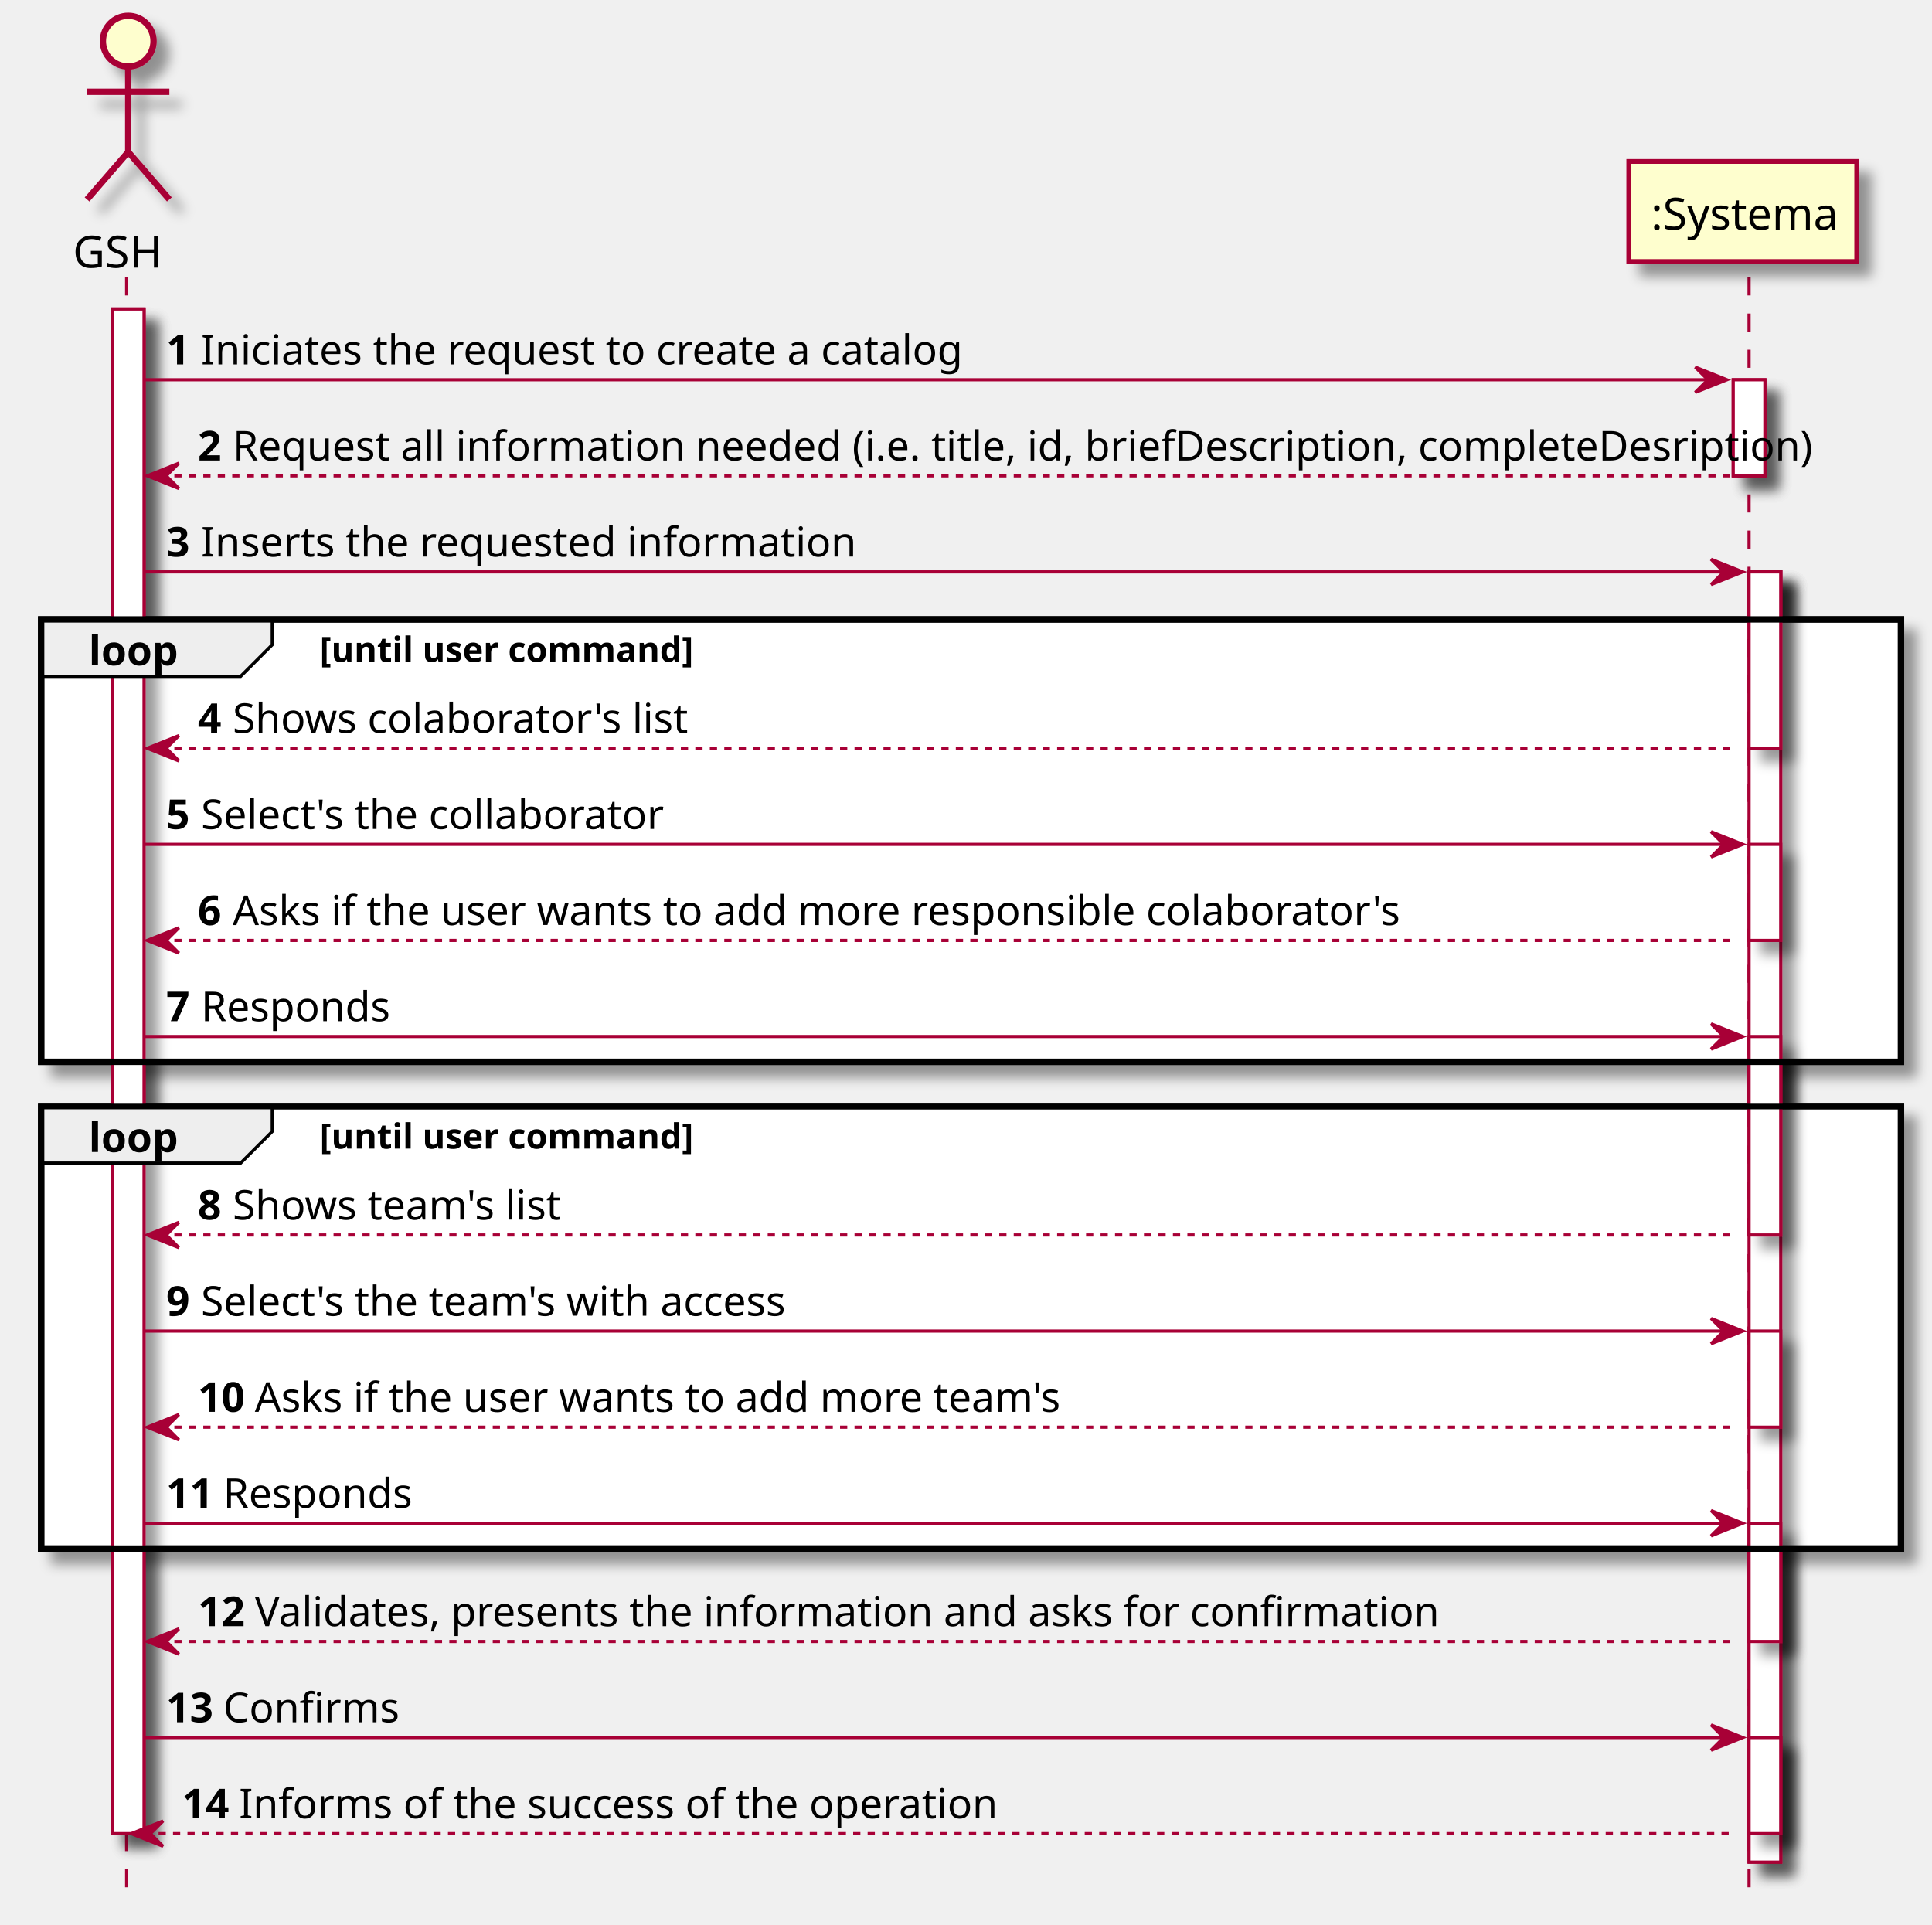
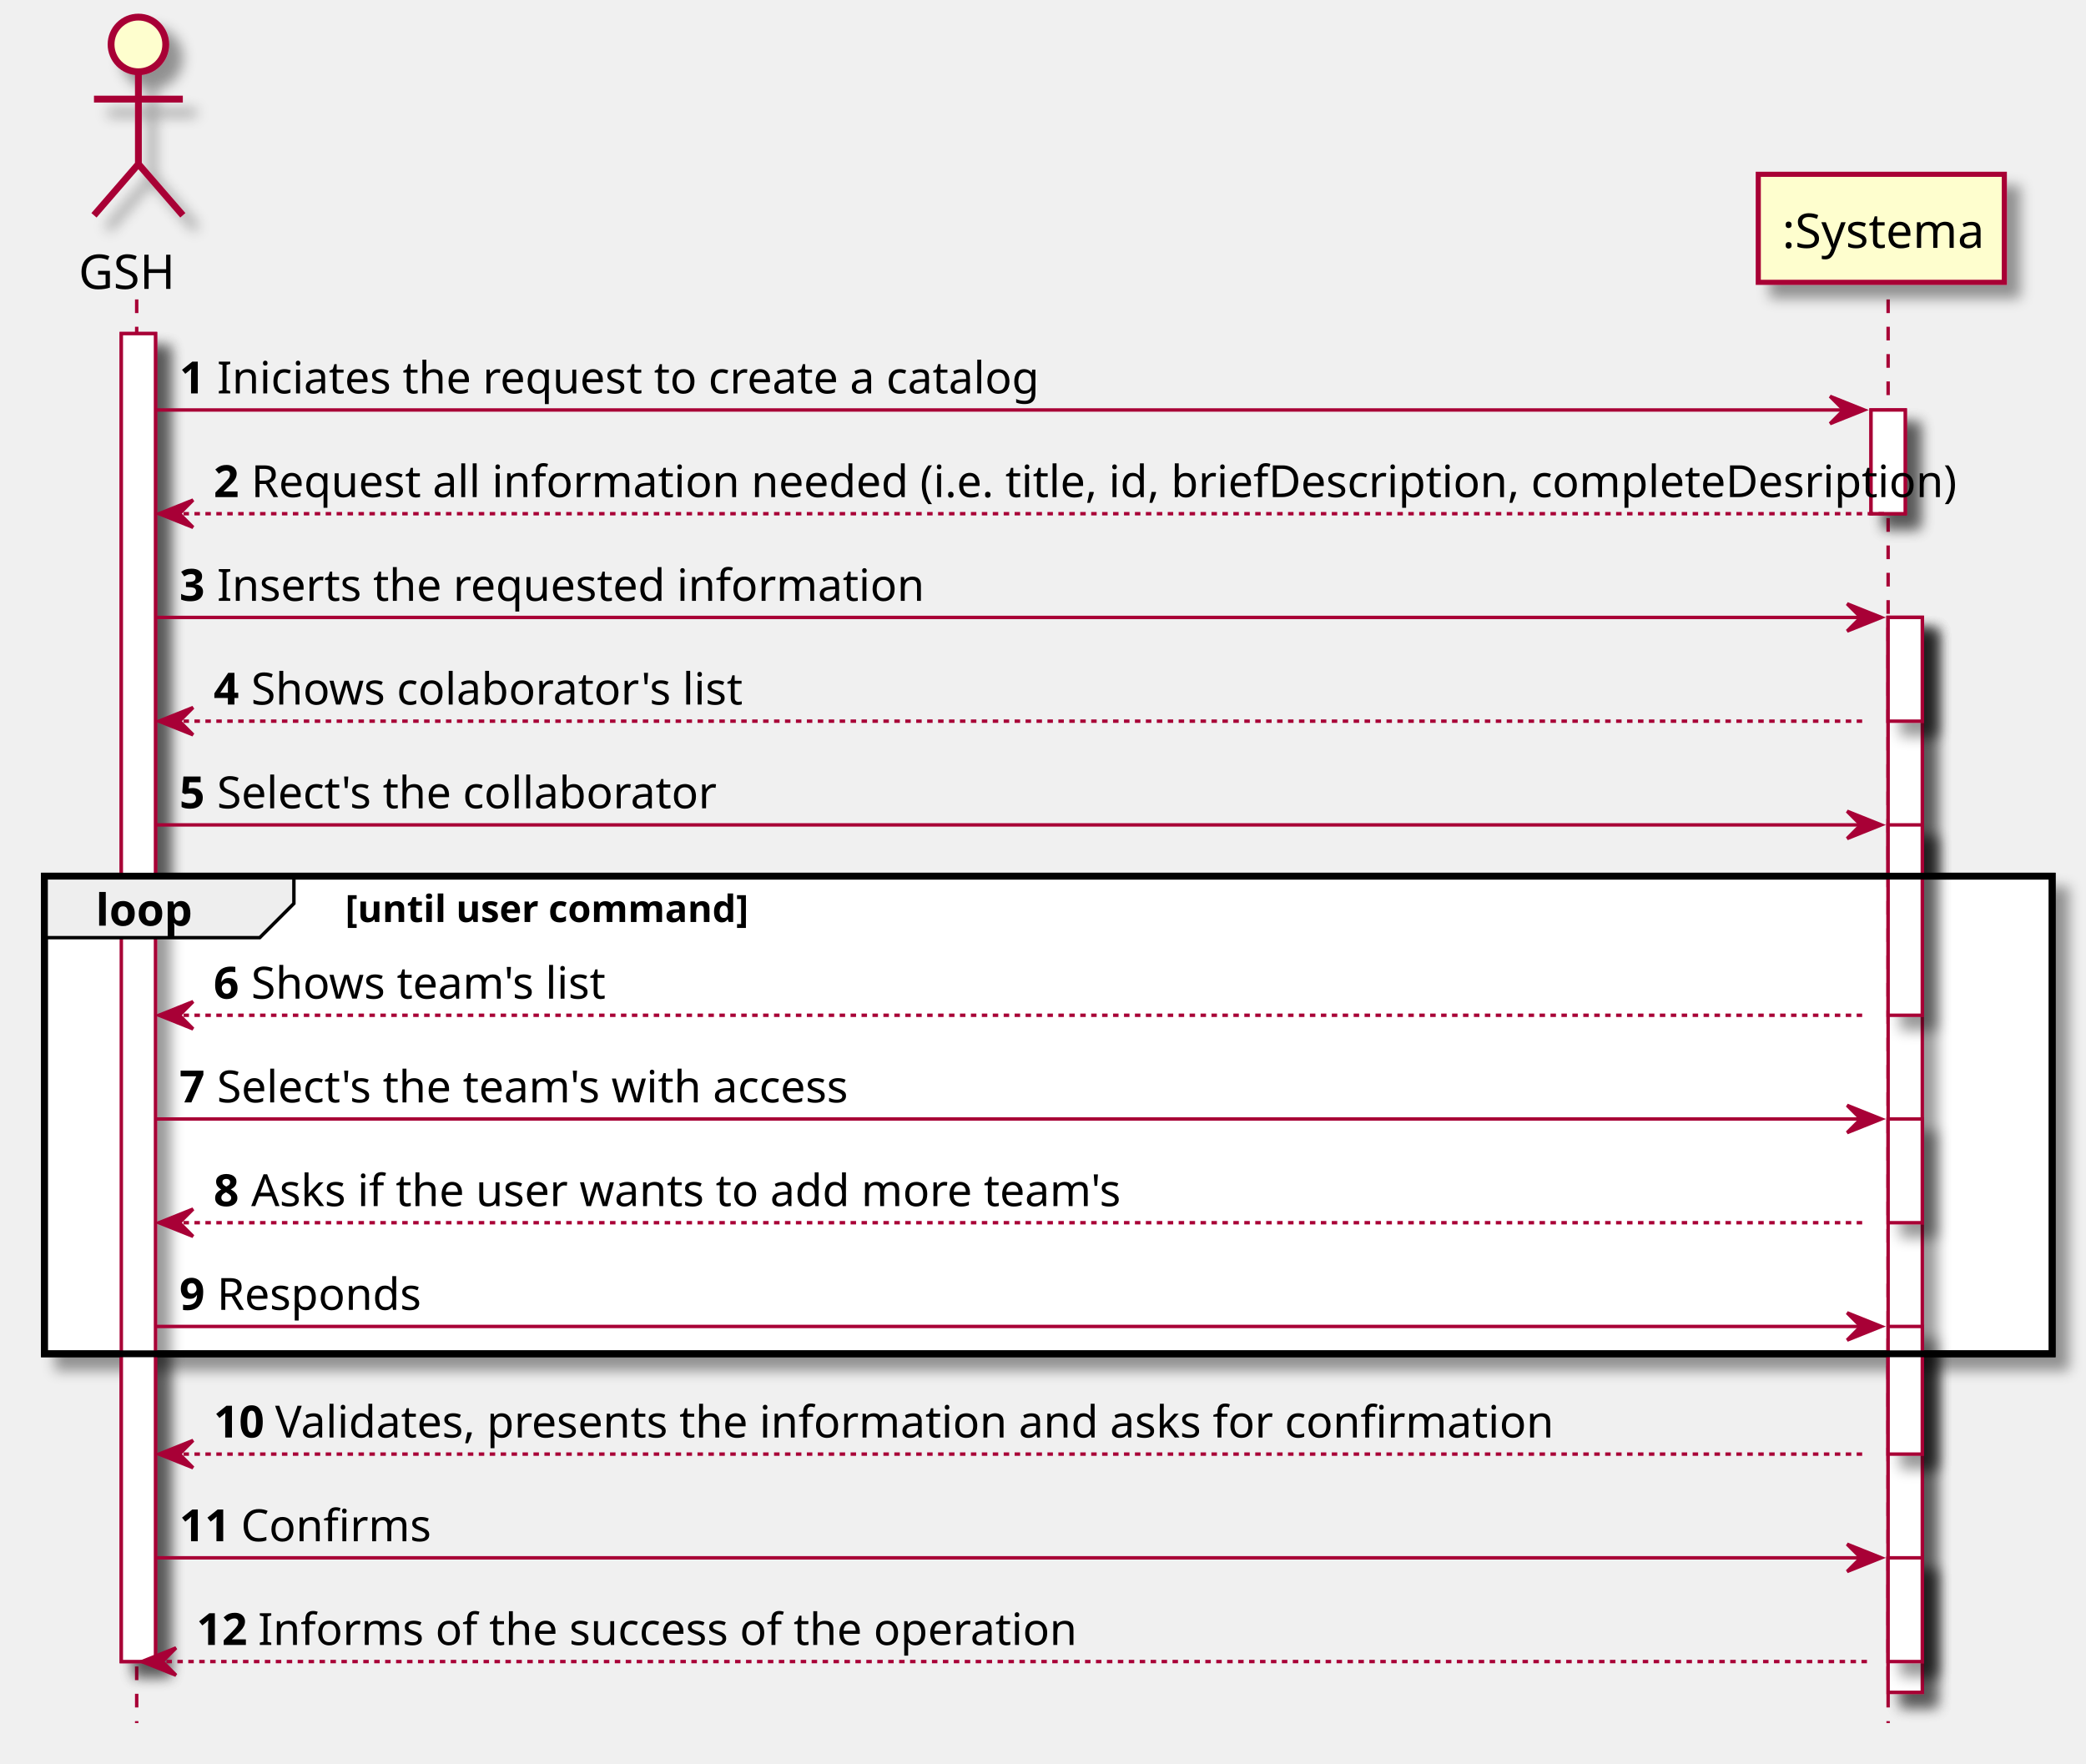
- <svg xmlns="http://www.w3.org/2000/svg" contentScriptType="application/ecmascript" contentStyleType="text/css" height="532.875px" preserveAspectRatio="none" style="width:534px;height:532px;" version="1.1" viewBox="0 0 534 532" width="534.625px" zoomAndPan="magnify">
+ <svg xmlns="http://www.w3.org/2000/svg" contentScriptType="application/ecmascript" contentStyleType="text/css" height="645px" preserveAspectRatio="none" style="width:763px;height:645px;" version="1.1" viewBox="0 0 763 645" width="763.75px" zoomAndPan="magnify">
  <defs>
-     <filter height="300%" id="f1xb2ks8c7yuif" width="300%" x="-1" y="-1">
-       <feGaussianBlur result="blurOut" stdDeviation="1.75" />
+     <filter height="300%" id="f1hutajmj4m6kh" width="300%" x="-1" y="-1">
+       <feGaussianBlur result="blurOut" stdDeviation="2.5" />
      <feColorMatrix in="blurOut" result="blurOut2" type="matrix" values="0 0 0 0 0 0 0 0 0 0 0 0 0 0 0 0 0 0 .4 0" />
-       <feOffset dx="3.5" dy="3.5" in="blurOut2" result="blurOut3" />
+       <feOffset dx="5.0" dy="5.0" in="blurOut2" result="blurOut3" />
      <feBlend in="SourceGraphic" in2="blurOut3" mode="normal" />
    </filter>
  </defs>
  <g>
-     <rect fill="#FFFFFF" filter="url(#f1xb2ks8c7yuif)" height="421.422" style="stroke: #A80036; stroke-width: 0.875;" width="8.75" x="31.062" y="85.408" />
-     <rect fill="#FFFFFF" filter="url(#f1xb2ks8c7yuif)" height="26.558" style="stroke: #A80036; stroke-width: 0.875;" width="8.75" x="479.062" y="104.966" />
-     <rect fill="#FFFFFF" filter="url(#f1xb2ks8c7yuif)" height="356.624" style="stroke: #A80036; stroke-width: 0.875;" width="8.75" x="483.438" y="158.081" />
-     <rect fill="#FFFFFF" filter="url(#f1xb2ks8c7yuif)" height="48.74" style="stroke: #A80036; stroke-width: 0.875;" width="8.75" x="483.438" y="158.081" />
-     <rect fill="#FFFFFF" filter="url(#f1xb2ks8c7yuif)" height="26.558" style="stroke: #A80036; stroke-width: 0.875;" width="8.75" x="483.438" y="233.379" />
-     <rect fill="#FFFFFF" filter="url(#f1xb2ks8c7yuif)" height="54.865" style="stroke: #A80036; stroke-width: 0.875;" width="8.75" x="483.438" y="286.494" />
-     <rect fill="#FFFFFF" filter="url(#f1xb2ks8c7yuif)" height="26.558" style="stroke: #A80036; stroke-width: 0.875;" width="8.75" x="483.438" y="367.917" />
-     <rect fill="#FFFFFF" filter="url(#f1xb2ks8c7yuif)" height="32.683" style="stroke: #A80036; stroke-width: 0.875;" width="8.75" x="483.438" y="421.032" />
-     <rect fill="#FFFFFF" filter="url(#f1xb2ks8c7yuif)" height="26.558" style="stroke: #A80036; stroke-width: 0.875;" width="8.75" x="483.438" y="480.272" />
-     <rect fill="#FFFFFF" filter="url(#f1xb2ks8c7yuif)" height="122.288" style="stroke: #000000; stroke-width: 1.75;" width="514.062" x="11.375" y="171.206" />
-     <rect fill="#FFFFFF" filter="url(#f1xb2ks8c7yuif)" height="122.288" style="stroke: #000000; stroke-width: 1.75;" width="514.062" x="11.375" y="305.744" />
-     <line style="stroke: #A80036; stroke-width: 0.875; stroke-dasharray: 5.0,5.0;" x1="35" x2="35" y1="76.658" y2="522.58" />
-     <line style="stroke: #A80036; stroke-width: 0.875; stroke-dasharray: 5.0,5.0;" x1="483.438" x2="483.438" y1="76.658" y2="522.58" />
-     <text fill="#000000" font-family="sans-serif" font-size="12.25" lengthAdjust="spacingAndGlyphs" textLength="25.375" x="20.125" y="73.967">GSH</text>
-     <ellipse cx="35.438" cy="11.375" fill="#FEFECE" filter="url(#f1xb2ks8c7yuif)" rx="7" ry="7" style="stroke: #A80036; stroke-width: 1.75;" />
-     <path d="M35.438,18.375 L35.438,42 M24.062,25.375 L46.812,25.375 M35.438,42 L24.062,55.125 M35.438,42 L46.812,55.125 " fill="none" filter="url(#f1xb2ks8c7yuif)" style="stroke: #A80036; stroke-width: 1.75;" />
-     <rect fill="#FEFECE" filter="url(#f1xb2ks8c7yuif)" height="27.658" style="stroke: #A80036; stroke-width: 1.312;" width="63" x="450.188" y="44.625" />
-     <text fill="#000000" font-family="sans-serif" font-size="12.25" lengthAdjust="spacingAndGlyphs" textLength="50.75" x="456.312" y="63.467">:Systema</text>
-     <rect fill="#FFFFFF" filter="url(#f1xb2ks8c7yuif)" height="421.422" style="stroke: #A80036; stroke-width: 0.875;" width="8.75" x="31.062" y="85.408" />
-     <rect fill="#FFFFFF" filter="url(#f1xb2ks8c7yuif)" height="26.558" style="stroke: #A80036; stroke-width: 0.875;" width="8.75" x="479.062" y="104.966" />
-     <rect fill="#FFFFFF" filter="url(#f1xb2ks8c7yuif)" height="356.624" style="stroke: #A80036; stroke-width: 0.875;" width="8.75" x="483.438" y="158.081" />
-     <rect fill="#FFFFFF" filter="url(#f1xb2ks8c7yuif)" height="48.74" style="stroke: #A80036; stroke-width: 0.875;" width="8.75" x="483.438" y="158.081" />
-     <rect fill="#FFFFFF" filter="url(#f1xb2ks8c7yuif)" height="26.558" style="stroke: #A80036; stroke-width: 0.875;" width="8.75" x="483.438" y="233.379" />
-     <rect fill="#FFFFFF" filter="url(#f1xb2ks8c7yuif)" height="54.865" style="stroke: #A80036; stroke-width: 0.875;" width="8.75" x="483.438" y="286.494" />
-     <rect fill="#FFFFFF" filter="url(#f1xb2ks8c7yuif)" height="26.558" style="stroke: #A80036; stroke-width: 0.875;" width="8.75" x="483.438" y="367.917" />
-     <rect fill="#FFFFFF" filter="url(#f1xb2ks8c7yuif)" height="32.683" style="stroke: #A80036; stroke-width: 0.875;" width="8.75" x="483.438" y="421.032" />
-     <rect fill="#FFFFFF" filter="url(#f1xb2ks8c7yuif)" height="26.558" style="stroke: #A80036; stroke-width: 0.875;" width="8.75" x="483.438" y="480.272" />
-     <polygon fill="#A80036" points="468.562,101.466,477.312,104.966,468.562,108.466,472.062,104.966" style="stroke: #A80036; stroke-width: 0.875;" />
-     <line style="stroke: #A80036; stroke-width: 0.875;" x1="39.812" x2="473.812" y1="104.966" y2="104.966" />
-     <text fill="#000000" font-family="sans-serif" font-size="11.375" font-weight="bold" lengthAdjust="spacingAndGlyphs" textLength="6.125" x="45.938" y="100.716">1</text>
-     <text fill="#000000" font-family="sans-serif" font-size="11.375" lengthAdjust="spacingAndGlyphs" textLength="200.375" x="55.562" y="100.716">Iniciates the request to create a catalog</text>
-     <polygon fill="#A80036" points="49.438,128.023,40.688,131.523,49.438,135.023,45.938,131.523" style="stroke: #A80036; stroke-width: 0.875;" />
-     <line style="stroke: #A80036; stroke-width: 0.875; stroke-dasharray: 2.0,2.0;" x1="44.188" x2="482.562" y1="131.523" y2="131.523" />
-     <text fill="#000000" font-family="sans-serif" font-size="11.375" font-weight="bold" lengthAdjust="spacingAndGlyphs" textLength="6.125" x="54.688" y="127.274">2</text>
-     <text fill="#000000" font-family="sans-serif" font-size="11.375" lengthAdjust="spacingAndGlyphs" textLength="408.625" x="64.312" y="127.274">Request all information needed (i.e. title, id, briefDescription, completeDesription)</text>
-     <polygon fill="#A80036" points="472.938,154.581,481.688,158.081,472.938,161.581,476.438,158.081" style="stroke: #A80036; stroke-width: 0.875;" />
-     <line style="stroke: #A80036; stroke-width: 0.875;" x1="39.812" x2="478.188" y1="158.081" y2="158.081" />
-     <text fill="#000000" font-family="sans-serif" font-size="11.375" font-weight="bold" lengthAdjust="spacingAndGlyphs" textLength="6.125" x="45.938" y="153.832">3</text>
-     <text fill="#000000" font-family="sans-serif" font-size="11.375" lengthAdjust="spacingAndGlyphs" textLength="165.375" x="55.562" y="153.832">Inserts the requested information</text>
-     <path d="M11.375,171.206 L75.25,171.206 L75.25,178.206 L66.5,186.956 L11.375,186.956 L11.375,171.206 " fill="#EEEEEE" style="stroke: #000000; stroke-width: 0.875;" />
-     <rect fill="none" height="122.288" style="stroke: #000000; stroke-width: 1.75;" width="514.062" x="11.375" y="171.206" />
-     <text fill="#000000" font-family="sans-serif" font-size="11.375" font-weight="bold" lengthAdjust="spacingAndGlyphs" textLength="24.5" x="24.5" y="183.889">loop</text>
-     <text fill="#000000" font-family="sans-serif" font-size="9.625" font-weight="bold" lengthAdjust="spacingAndGlyphs" textLength="104.125" x="88.375" y="182.948">[until user command]</text>
-     <polygon fill="#A80036" points="49.438,203.321,40.688,206.821,49.438,210.321,45.938,206.821" style="stroke: #A80036; stroke-width: 0.875;" />
-     <line style="stroke: #A80036; stroke-width: 0.875; stroke-dasharray: 2.0,2.0;" x1="44.188" x2="478.188" y1="206.821" y2="206.821" />
-     <text fill="#000000" font-family="sans-serif" font-size="11.375" font-weight="bold" lengthAdjust="spacingAndGlyphs" textLength="6.125" x="54.688" y="202.572">4</text>
-     <text fill="#000000" font-family="sans-serif" font-size="11.375" lengthAdjust="spacingAndGlyphs" textLength="119.875" x="64.312" y="202.572">Shows colaborator's list</text>
-     <polygon fill="#A80036" points="472.938,229.879,481.688,233.379,472.938,236.879,476.438,233.379" style="stroke: #A80036; stroke-width: 0.875;" />
-     <line style="stroke: #A80036; stroke-width: 0.875;" x1="39.812" x2="478.188" y1="233.379" y2="233.379" />
-     <text fill="#000000" font-family="sans-serif" font-size="11.375" font-weight="bold" lengthAdjust="spacingAndGlyphs" textLength="6.125" x="45.938" y="229.13">5</text>
-     <text fill="#000000" font-family="sans-serif" font-size="11.375" lengthAdjust="spacingAndGlyphs" textLength="121.625" x="55.562" y="229.13">Select's the collaborator</text>
-     <polygon fill="#A80036" points="49.438,256.437,40.688,259.937,49.438,263.437,45.938,259.937" style="stroke: #A80036; stroke-width: 0.875;" />
-     <line style="stroke: #A80036; stroke-width: 0.875; stroke-dasharray: 2.0,2.0;" x1="44.188" x2="478.188" y1="259.937" y2="259.937" />
-     <text fill="#000000" font-family="sans-serif" font-size="11.375" font-weight="bold" lengthAdjust="spacingAndGlyphs" textLength="6.125" x="54.688" y="255.687">6</text>
-     <text fill="#000000" font-family="sans-serif" font-size="11.375" lengthAdjust="spacingAndGlyphs" textLength="305.375" x="64.312" y="255.687">Asks if the user wants to add more responsible colaborator's</text>
-     <polygon fill="#A80036" points="472.938,282.994,481.688,286.494,472.938,289.994,476.438,286.494" style="stroke: #A80036; stroke-width: 0.875;" />
-     <line style="stroke: #A80036; stroke-width: 0.875;" x1="39.812" x2="478.188" y1="286.494" y2="286.494" />
-     <text fill="#000000" font-family="sans-serif" font-size="11.375" font-weight="bold" lengthAdjust="spacingAndGlyphs" textLength="6.125" x="45.938" y="282.245">7</text>
-     <text fill="#000000" font-family="sans-serif" font-size="11.375" lengthAdjust="spacingAndGlyphs" textLength="50.75" x="55.562" y="282.245">Responds</text>
-     <path d="M11.375,305.744 L75.25,305.744 L75.25,312.744 L66.5,321.494 L11.375,321.494 L11.375,305.744 " fill="#EEEEEE" style="stroke: #000000; stroke-width: 0.875;" />
-     <rect fill="none" height="122.288" style="stroke: #000000; stroke-width: 1.75;" width="514.062" x="11.375" y="305.744" />
-     <text fill="#000000" font-family="sans-serif" font-size="11.375" font-weight="bold" lengthAdjust="spacingAndGlyphs" textLength="24.5" x="24.5" y="318.427">loop</text>
-     <text fill="#000000" font-family="sans-serif" font-size="9.625" font-weight="bold" lengthAdjust="spacingAndGlyphs" textLength="104.125" x="88.375" y="317.486">[until user command]</text>
-     <polygon fill="#A80036" points="49.438,337.859,40.688,341.359,49.438,344.859,45.938,341.359" style="stroke: #A80036; stroke-width: 0.875;" />
-     <line style="stroke: #A80036; stroke-width: 0.875; stroke-dasharray: 2.0,2.0;" x1="44.188" x2="478.188" y1="341.359" y2="341.359" />
-     <text fill="#000000" font-family="sans-serif" font-size="11.375" font-weight="bold" lengthAdjust="spacingAndGlyphs" textLength="6.125" x="54.688" y="337.11">8</text>
-     <text fill="#000000" font-family="sans-serif" font-size="11.375" lengthAdjust="spacingAndGlyphs" textLength="89.25" x="64.312" y="337.11">Shows team's list</text>
-     <polygon fill="#A80036" points="472.938,364.417,481.688,367.917,472.938,371.417,476.438,367.917" style="stroke: #A80036; stroke-width: 0.875;" />
-     <line style="stroke: #A80036; stroke-width: 0.875;" x1="39.812" x2="478.188" y1="367.917" y2="367.917" />
-     <text fill="#000000" font-family="sans-serif" font-size="11.375" font-weight="bold" lengthAdjust="spacingAndGlyphs" textLength="6.125" x="45.938" y="363.668">9</text>
-     <text fill="#000000" font-family="sans-serif" font-size="11.375" lengthAdjust="spacingAndGlyphs" textLength="160.125" x="55.562" y="363.668">Select's the team's with access</text>
-     <polygon fill="#A80036" points="49.438,390.975,40.688,394.475,49.438,397.975,45.938,394.475" style="stroke: #A80036; stroke-width: 0.875;" />
-     <line style="stroke: #A80036; stroke-width: 0.875; stroke-dasharray: 2.0,2.0;" x1="44.188" x2="478.188" y1="394.475" y2="394.475" />
-     <text fill="#000000" font-family="sans-serif" font-size="11.375" font-weight="bold" lengthAdjust="spacingAndGlyphs" textLength="12.25" x="54.688" y="390.225">10</text>
-     <text fill="#000000" font-family="sans-serif" font-size="11.375" lengthAdjust="spacingAndGlyphs" textLength="213.5" x="70.438" y="390.225">Asks if the user wants to add more team's</text>
-     <polygon fill="#A80036" points="472.938,417.532,481.688,421.032,472.938,424.532,476.438,421.032" style="stroke: #A80036; stroke-width: 0.875;" />
-     <line style="stroke: #A80036; stroke-width: 0.875;" x1="39.812" x2="478.188" y1="421.032" y2="421.032" />
-     <text fill="#000000" font-family="sans-serif" font-size="11.375" font-weight="bold" lengthAdjust="spacingAndGlyphs" textLength="12.25" x="45.938" y="416.783">11</text>
-     <text fill="#000000" font-family="sans-serif" font-size="11.375" lengthAdjust="spacingAndGlyphs" textLength="50.75" x="61.688" y="416.783">Responds</text>
-     <polygon fill="#A80036" points="49.438,450.215,40.688,453.715,49.438,457.215,45.938,453.715" style="stroke: #A80036; stroke-width: 0.875;" />
-     <line style="stroke: #A80036; stroke-width: 0.875; stroke-dasharray: 2.0,2.0;" x1="44.188" x2="478.188" y1="453.715" y2="453.715" />
-     <text fill="#000000" font-family="sans-serif" font-size="11.375" font-weight="bold" lengthAdjust="spacingAndGlyphs" textLength="12.25" x="54.688" y="449.466">12</text>
-     <text fill="#000000" font-family="sans-serif" font-size="11.375" lengthAdjust="spacingAndGlyphs" textLength="306.25" x="70.438" y="449.466">Validates, presents the information and asks for confirmation</text>
-     <polygon fill="#A80036" points="472.938,476.772,481.688,480.272,472.938,483.772,476.438,480.272" style="stroke: #A80036; stroke-width: 0.875;" />
-     <line style="stroke: #A80036; stroke-width: 0.875;" x1="39.812" x2="478.188" y1="480.272" y2="480.272" />
-     <text fill="#000000" font-family="sans-serif" font-size="11.375" font-weight="bold" lengthAdjust="spacingAndGlyphs" textLength="12.25" x="45.938" y="476.023">13</text>
-     <text fill="#000000" font-family="sans-serif" font-size="11.375" lengthAdjust="spacingAndGlyphs" textLength="44.625" x="61.688" y="476.023">Confirms</text>
-     <polygon fill="#A80036" points="45.062,503.33,36.312,506.83,45.062,510.33,41.562,506.83" style="stroke: #A80036; stroke-width: 0.875;" />
-     <line style="stroke: #A80036; stroke-width: 0.875; stroke-dasharray: 2.0,2.0;" x1="39.812" x2="478.188" y1="506.83" y2="506.83" />
-     <text fill="#000000" font-family="sans-serif" font-size="11.375" font-weight="bold" lengthAdjust="spacingAndGlyphs" textLength="12.25" x="50.312" y="502.581">14</text>
-     <text fill="#000000" font-family="sans-serif" font-size="11.375" lengthAdjust="spacingAndGlyphs" textLength="196" x="66.062" y="502.581">Informs of the success of the operation</text>
+     <rect fill="#FFFFFF" filter="url(#f1hutajmj4m6kh)" height="485.713" style="stroke: #A80036; stroke-width: 1.25;" width="12.5" x="44.375" y="122.012" />
+     <rect fill="#FFFFFF" filter="url(#f1hutajmj4m6kh)" height="37.94" style="stroke: #A80036; stroke-width: 1.25;" width="12.5" x="684.375" y="149.951" />
+     <rect fill="#FFFFFF" filter="url(#f1hutajmj4m6kh)" height="393.144" style="stroke: #A80036; stroke-width: 1.25;" width="12.5" x="690.625" y="225.83" />
+     <rect fill="#FFFFFF" filter="url(#f1hutajmj4m6kh)" height="37.94" style="stroke: #A80036; stroke-width: 1.25;" width="12.5" x="690.625" y="225.83" />
+     <rect fill="#FFFFFF" filter="url(#f1hutajmj4m6kh)" height="69.629" style="stroke: #A80036; stroke-width: 1.25;" width="12.5" x="690.625" y="301.709" />
+     <rect fill="#FFFFFF" filter="url(#f1hutajmj4m6kh)" height="37.94" style="stroke: #A80036; stroke-width: 1.25;" width="12.5" x="690.625" y="409.277" />
+     <rect fill="#FFFFFF" filter="url(#f1hutajmj4m6kh)" height="46.69" style="stroke: #A80036; stroke-width: 1.25;" width="12.5" x="690.625" y="485.156" />
+     <rect fill="#FFFFFF" filter="url(#f1hutajmj4m6kh)" height="37.94" style="stroke: #A80036; stroke-width: 1.25;" width="12.5" x="690.625" y="569.785" />
+     <rect fill="#FFFFFF" filter="url(#f1hutajmj4m6kh)" height="174.697" style="stroke: #000000; stroke-width: 2.5;" width="734.375" x="16.25" y="320.459" />
+     <line style="stroke: #A80036; stroke-width: 1.25; stroke-dasharray: 5.0,5.0;" x1="50" x2="50" y1="109.512" y2="630.225" />
+     <line style="stroke: #A80036; stroke-width: 1.25; stroke-dasharray: 5.0,5.0;" x1="690.625" x2="690.625" y1="109.512" y2="630.225" />
+     <text fill="#000000" font-family="sans-serif" font-size="17.5" lengthAdjust="spacingAndGlyphs" textLength="36.25" x="28.75" y="105.666">GSH</text>
+     <ellipse cx="50.625" cy="16.25" fill="#FEFECE" filter="url(#f1hutajmj4m6kh)" rx="10" ry="10" style="stroke: #A80036; stroke-width: 2.5;" />
+     <path d="M50.625,26.25 L50.625,60 M34.375,36.25 L66.875,36.25 M50.625,60 L34.375,78.75 M50.625,60 L66.875,78.75 " fill="none" filter="url(#f1hutajmj4m6kh)" style="stroke: #A80036; stroke-width: 2.5;" />
+     <rect fill="#FEFECE" filter="url(#f1hutajmj4m6kh)" height="39.512" style="stroke: #A80036; stroke-width: 1.875;" width="90" x="643.125" y="63.75" />
+     <text fill="#000000" font-family="sans-serif" font-size="17.5" lengthAdjust="spacingAndGlyphs" textLength="72.5" x="651.875" y="90.666">:Systema</text>
+     <rect fill="#FFFFFF" filter="url(#f1hutajmj4m6kh)" height="485.713" style="stroke: #A80036; stroke-width: 1.25;" width="12.5" x="44.375" y="122.012" />
+     <rect fill="#FFFFFF" filter="url(#f1hutajmj4m6kh)" height="37.94" style="stroke: #A80036; stroke-width: 1.25;" width="12.5" x="684.375" y="149.951" />
+     <rect fill="#FFFFFF" filter="url(#f1hutajmj4m6kh)" height="393.144" style="stroke: #A80036; stroke-width: 1.25;" width="12.5" x="690.625" y="225.83" />
+     <rect fill="#FFFFFF" filter="url(#f1hutajmj4m6kh)" height="37.94" style="stroke: #A80036; stroke-width: 1.25;" width="12.5" x="690.625" y="225.83" />
+     <rect fill="#FFFFFF" filter="url(#f1hutajmj4m6kh)" height="69.629" style="stroke: #A80036; stroke-width: 1.25;" width="12.5" x="690.625" y="301.709" />
+     <rect fill="#FFFFFF" filter="url(#f1hutajmj4m6kh)" height="37.94" style="stroke: #A80036; stroke-width: 1.25;" width="12.5" x="690.625" y="409.277" />
+     <rect fill="#FFFFFF" filter="url(#f1hutajmj4m6kh)" height="46.69" style="stroke: #A80036; stroke-width: 1.25;" width="12.5" x="690.625" y="485.156" />
+     <rect fill="#FFFFFF" filter="url(#f1hutajmj4m6kh)" height="37.94" style="stroke: #A80036; stroke-width: 1.25;" width="12.5" x="690.625" y="569.785" />
+     <polygon fill="#A80036" points="669.375,144.951,681.875,149.951,669.375,154.951,674.375,149.951" style="stroke: #A80036; stroke-width: 1.25;" />
+     <line style="stroke: #A80036; stroke-width: 1.25;" x1="56.875" x2="676.875" y1="149.951" y2="149.951" />
+     <text fill="#000000" font-family="sans-serif" font-size="16.25" font-weight="bold" lengthAdjust="spacingAndGlyphs" textLength="8.75" x="65.625" y="143.881">1</text>
+     <text fill="#000000" font-family="sans-serif" font-size="16.25" lengthAdjust="spacingAndGlyphs" textLength="286.25" x="79.375" y="143.881">Iniciates the request to create a catalog</text>
+     <polygon fill="#A80036" points="70.625,182.891,58.125,187.891,70.625,192.891,65.625,187.891" style="stroke: #A80036; stroke-width: 1.25;" />
+     <line style="stroke: #A80036; stroke-width: 1.25; stroke-dasharray: 2.0,2.0;" x1="63.125" x2="689.375" y1="187.891" y2="187.891" />
+     <text fill="#000000" font-family="sans-serif" font-size="16.25" font-weight="bold" lengthAdjust="spacingAndGlyphs" textLength="8.75" x="78.125" y="181.82">2</text>
+     <text fill="#000000" font-family="sans-serif" font-size="16.25" lengthAdjust="spacingAndGlyphs" textLength="583.75" x="91.875" y="181.82">Request all information needed (i.e. title, id, briefDescription, completeDesription)</text>
+     <polygon fill="#A80036" points="675.625,220.83,688.125,225.83,675.625,230.83,680.625,225.83" style="stroke: #A80036; stroke-width: 1.25;" />
+     <line style="stroke: #A80036; stroke-width: 1.25;" x1="56.875" x2="683.125" y1="225.83" y2="225.83" />
+     <text fill="#000000" font-family="sans-serif" font-size="16.25" font-weight="bold" lengthAdjust="spacingAndGlyphs" textLength="8.75" x="65.625" y="219.76">3</text>
+     <text fill="#000000" font-family="sans-serif" font-size="16.25" lengthAdjust="spacingAndGlyphs" textLength="236.25" x="79.375" y="219.76">Inserts the requested information</text>
+     <polygon fill="#A80036" points="70.625,258.769,58.125,263.769,70.625,268.769,65.625,263.769" style="stroke: #A80036; stroke-width: 1.25;" />
+     <line style="stroke: #A80036; stroke-width: 1.25; stroke-dasharray: 2.0,2.0;" x1="63.125" x2="683.125" y1="263.769" y2="263.769" />
+     <text fill="#000000" font-family="sans-serif" font-size="16.25" font-weight="bold" lengthAdjust="spacingAndGlyphs" textLength="8.75" x="78.125" y="257.699">4</text>
+     <text fill="#000000" font-family="sans-serif" font-size="16.25" lengthAdjust="spacingAndGlyphs" textLength="171.25" x="91.875" y="257.699">Shows colaborator's list</text>
+     <polygon fill="#A80036" points="675.625,296.709,688.125,301.709,675.625,306.709,680.625,301.709" style="stroke: #A80036; stroke-width: 1.25;" />
+     <line style="stroke: #A80036; stroke-width: 1.25;" x1="56.875" x2="683.125" y1="301.709" y2="301.709" />
+     <text fill="#000000" font-family="sans-serif" font-size="16.25" font-weight="bold" lengthAdjust="spacingAndGlyphs" textLength="8.75" x="65.625" y="295.638">5</text>
+     <text fill="#000000" font-family="sans-serif" font-size="16.25" lengthAdjust="spacingAndGlyphs" textLength="173.75" x="79.375" y="295.638">Select's the collaborator</text>
+     <path d="M16.25,320.459 L107.5,320.459 L107.5,330.459 L95,342.959 L16.25,342.959 L16.25,320.459 " fill="#EEEEEE" style="stroke: #000000; stroke-width: 1.25;" />
+     <rect fill="none" height="174.697" style="stroke: #000000; stroke-width: 2.5;" width="734.375" x="16.25" y="320.459" />
+     <text fill="#000000" font-family="sans-serif" font-size="16.25" font-weight="bold" lengthAdjust="spacingAndGlyphs" textLength="35" x="35" y="338.578">loop</text>
+     <text fill="#000000" font-family="sans-serif" font-size="13.75" font-weight="bold" lengthAdjust="spacingAndGlyphs" textLength="148.75" x="126.25" y="337.233">[until user command]</text>
+     <polygon fill="#A80036" points="70.625,366.338,58.125,371.338,70.625,376.338,65.625,371.338" style="stroke: #A80036; stroke-width: 1.25;" />
+     <line style="stroke: #A80036; stroke-width: 1.25; stroke-dasharray: 2.0,2.0;" x1="63.125" x2="683.125" y1="371.338" y2="371.338" />
+     <text fill="#000000" font-family="sans-serif" font-size="16.25" font-weight="bold" lengthAdjust="spacingAndGlyphs" textLength="8.75" x="78.125" y="365.267">6</text>
+     <text fill="#000000" font-family="sans-serif" font-size="16.25" lengthAdjust="spacingAndGlyphs" textLength="127.5" x="91.875" y="365.267">Shows team's list</text>
+     <polygon fill="#A80036" points="675.625,404.277,688.125,409.277,675.625,414.277,680.625,409.277" style="stroke: #A80036; stroke-width: 1.25;" />
+     <line style="stroke: #A80036; stroke-width: 1.25;" x1="56.875" x2="683.125" y1="409.277" y2="409.277" />
+     <text fill="#000000" font-family="sans-serif" font-size="16.25" font-weight="bold" lengthAdjust="spacingAndGlyphs" textLength="8.75" x="65.625" y="403.207">7</text>
+     <text fill="#000000" font-family="sans-serif" font-size="16.25" lengthAdjust="spacingAndGlyphs" textLength="228.75" x="79.375" y="403.207">Select's the team's with access</text>
+     <polygon fill="#A80036" points="70.625,442.217,58.125,447.217,70.625,452.217,65.625,447.217" style="stroke: #A80036; stroke-width: 1.25;" />
+     <line style="stroke: #A80036; stroke-width: 1.25; stroke-dasharray: 2.0,2.0;" x1="63.125" x2="683.125" y1="447.217" y2="447.217" />
+     <text fill="#000000" font-family="sans-serif" font-size="16.25" font-weight="bold" lengthAdjust="spacingAndGlyphs" textLength="8.75" x="78.125" y="441.146">8</text>
+     <text fill="#000000" font-family="sans-serif" font-size="16.25" lengthAdjust="spacingAndGlyphs" textLength="305" x="91.875" y="441.146">Asks if the user wants to add more team's</text>
+     <polygon fill="#A80036" points="675.625,480.156,688.125,485.156,675.625,490.156,680.625,485.156" style="stroke: #A80036; stroke-width: 1.25;" />
+     <line style="stroke: #A80036; stroke-width: 1.25;" x1="56.875" x2="683.125" y1="485.156" y2="485.156" />
+     <text fill="#000000" font-family="sans-serif" font-size="16.25" font-weight="bold" lengthAdjust="spacingAndGlyphs" textLength="8.75" x="65.625" y="479.086">9</text>
+     <text fill="#000000" font-family="sans-serif" font-size="16.25" lengthAdjust="spacingAndGlyphs" textLength="72.5" x="79.375" y="479.086">Responds</text>
+     <polygon fill="#A80036" points="70.625,526.846,58.125,531.846,70.625,536.846,65.625,531.846" style="stroke: #A80036; stroke-width: 1.25;" />
+     <line style="stroke: #A80036; stroke-width: 1.25; stroke-dasharray: 2.0,2.0;" x1="63.125" x2="683.125" y1="531.846" y2="531.846" />
+     <text fill="#000000" font-family="sans-serif" font-size="16.25" font-weight="bold" lengthAdjust="spacingAndGlyphs" textLength="17.5" x="78.125" y="525.775">10</text>
+     <text fill="#000000" font-family="sans-serif" font-size="16.25" lengthAdjust="spacingAndGlyphs" textLength="437.5" x="100.625" y="525.775">Validates, presents the information and asks for confirmation</text>
+     <polygon fill="#A80036" points="675.625,564.785,688.125,569.785,675.625,574.785,680.625,569.785" style="stroke: #A80036; stroke-width: 1.25;" />
+     <line style="stroke: #A80036; stroke-width: 1.25;" x1="56.875" x2="683.125" y1="569.785" y2="569.785" />
+     <text fill="#000000" font-family="sans-serif" font-size="16.25" font-weight="bold" lengthAdjust="spacingAndGlyphs" textLength="17.5" x="65.625" y="563.715">11</text>
+     <text fill="#000000" font-family="sans-serif" font-size="16.25" lengthAdjust="spacingAndGlyphs" textLength="63.75" x="88.125" y="563.715">Confirms</text>
+     <polygon fill="#A80036" points="64.375,602.725,51.875,607.725,64.375,612.725,59.375,607.725" style="stroke: #A80036; stroke-width: 1.25;" />
+     <line style="stroke: #A80036; stroke-width: 1.25; stroke-dasharray: 2.0,2.0;" x1="56.875" x2="683.125" y1="607.725" y2="607.725" />
+     <text fill="#000000" font-family="sans-serif" font-size="16.25" font-weight="bold" lengthAdjust="spacingAndGlyphs" textLength="17.5" x="71.875" y="601.654">12</text>
+     <text fill="#000000" font-family="sans-serif" font-size="16.25" lengthAdjust="spacingAndGlyphs" textLength="280" x="94.375" y="601.654">Informs of the success of the operation</text>
  </g>
</svg>
